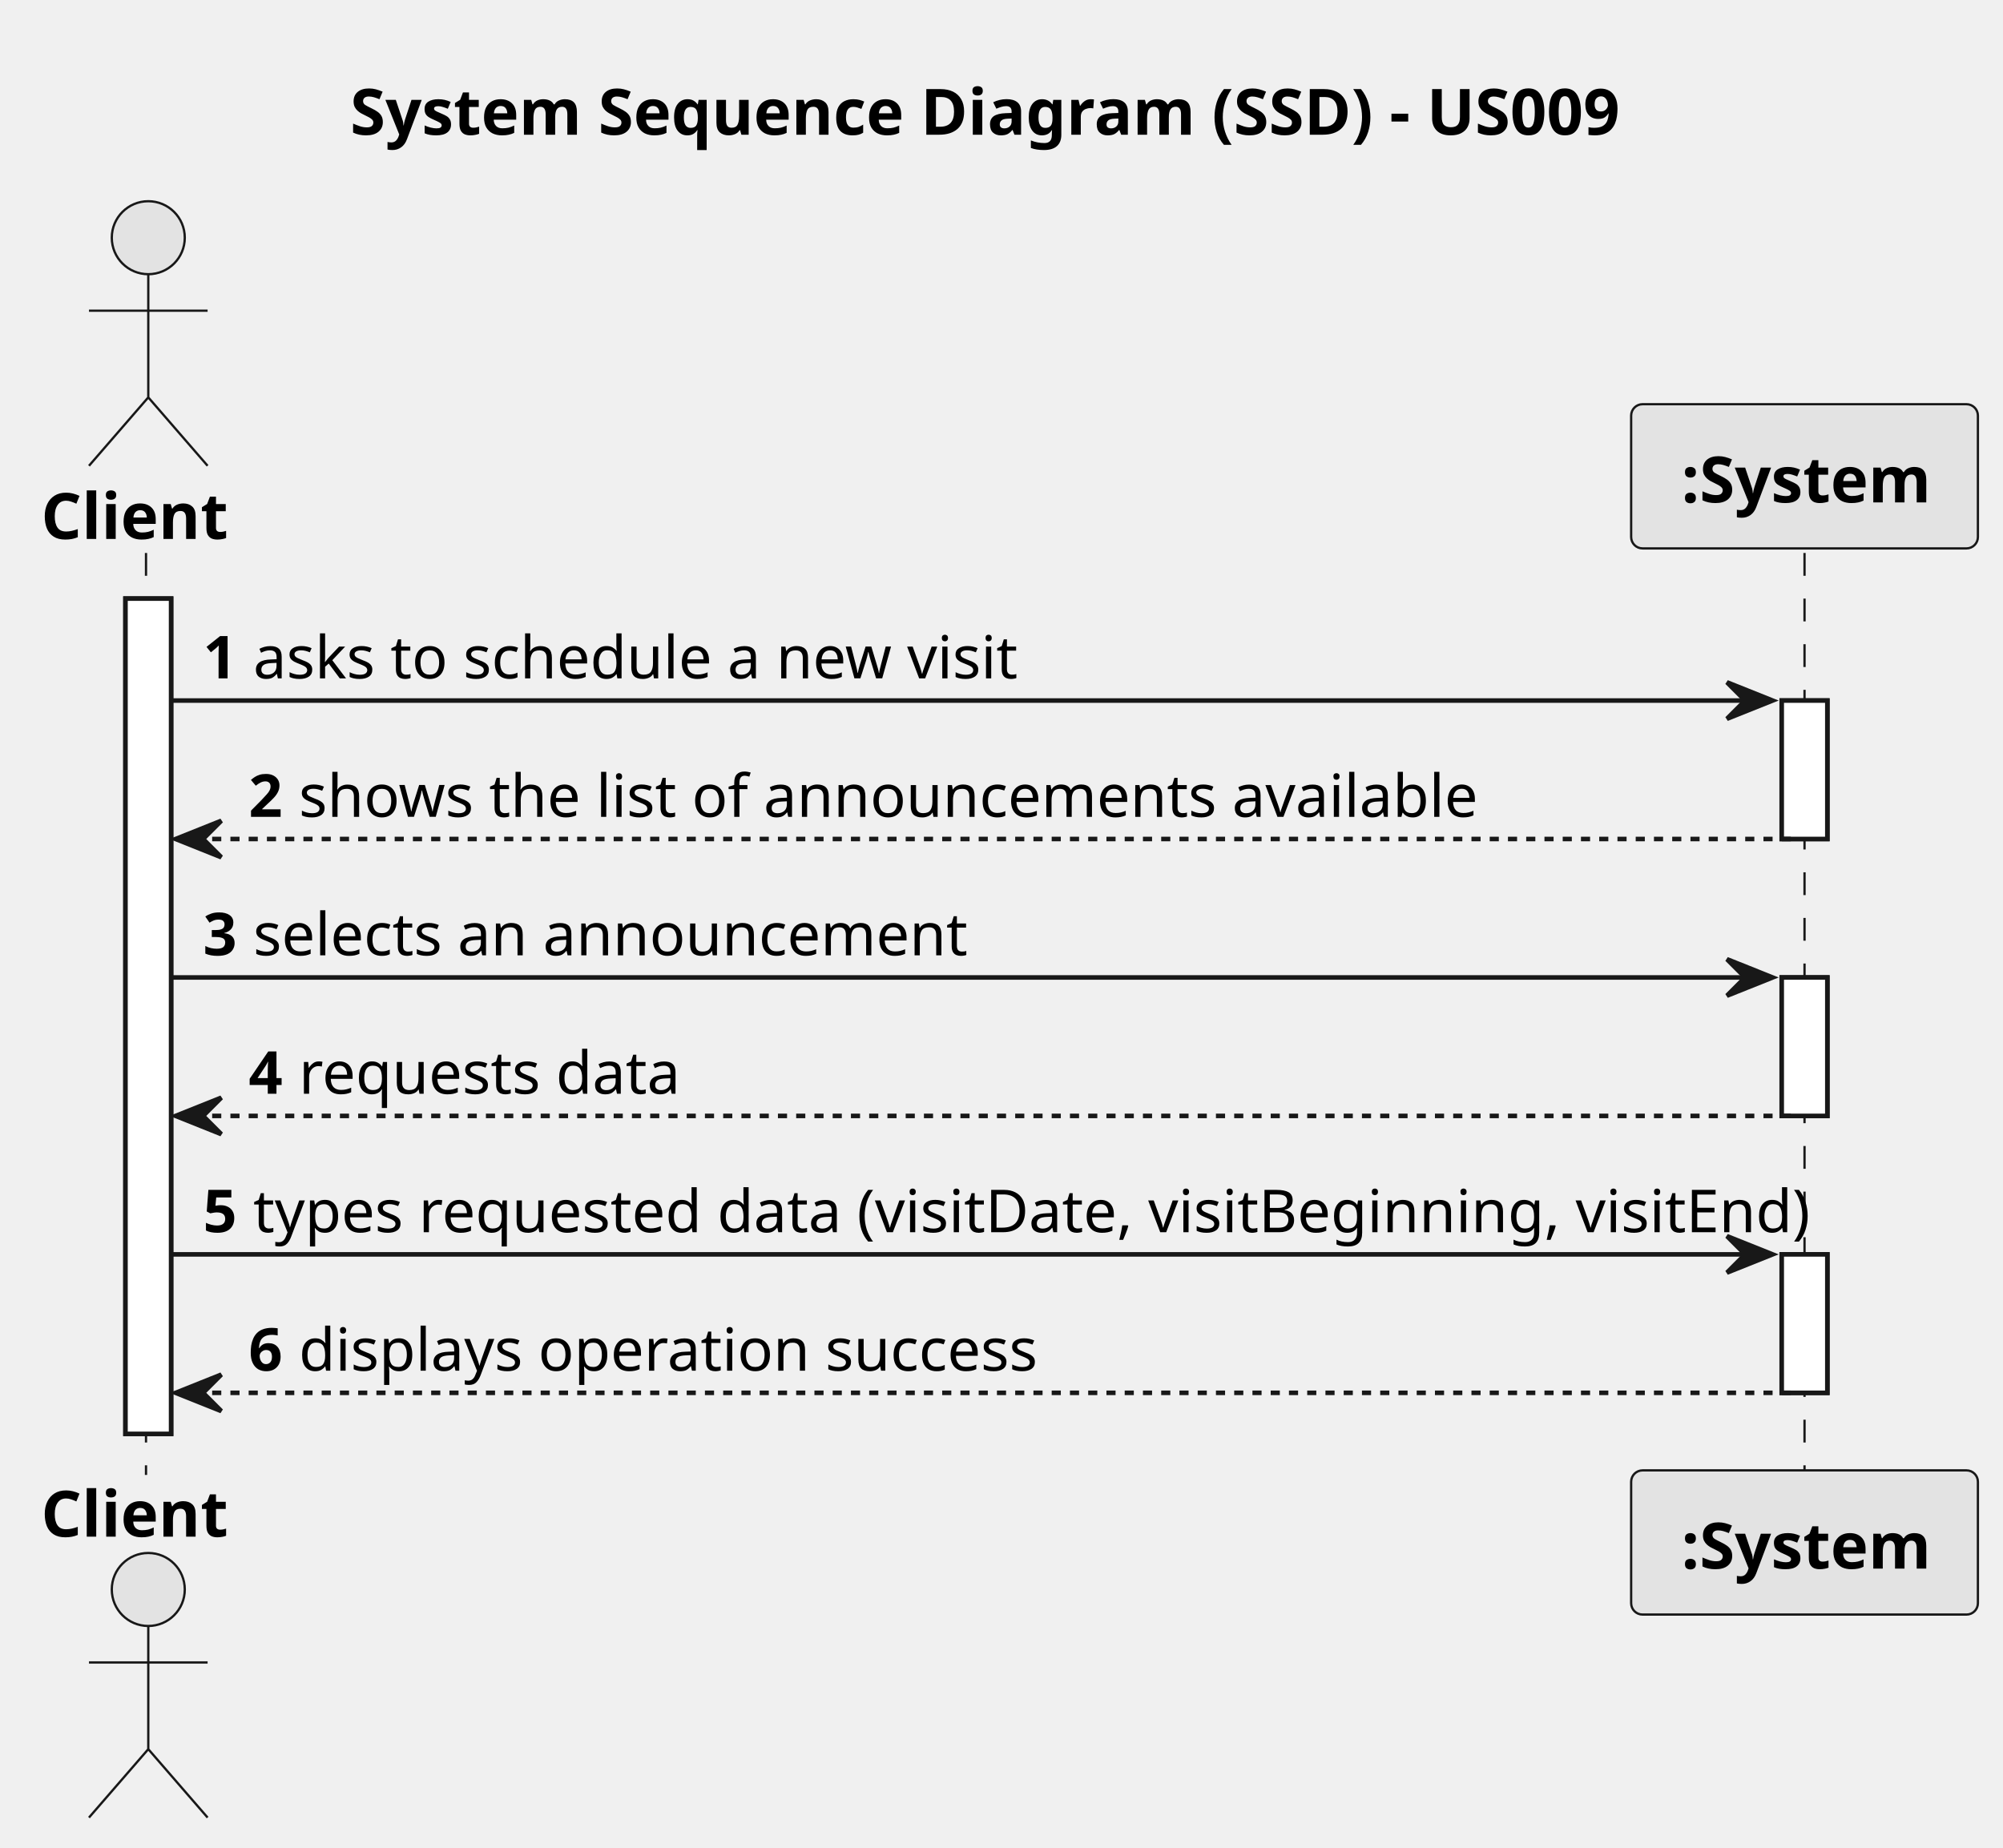
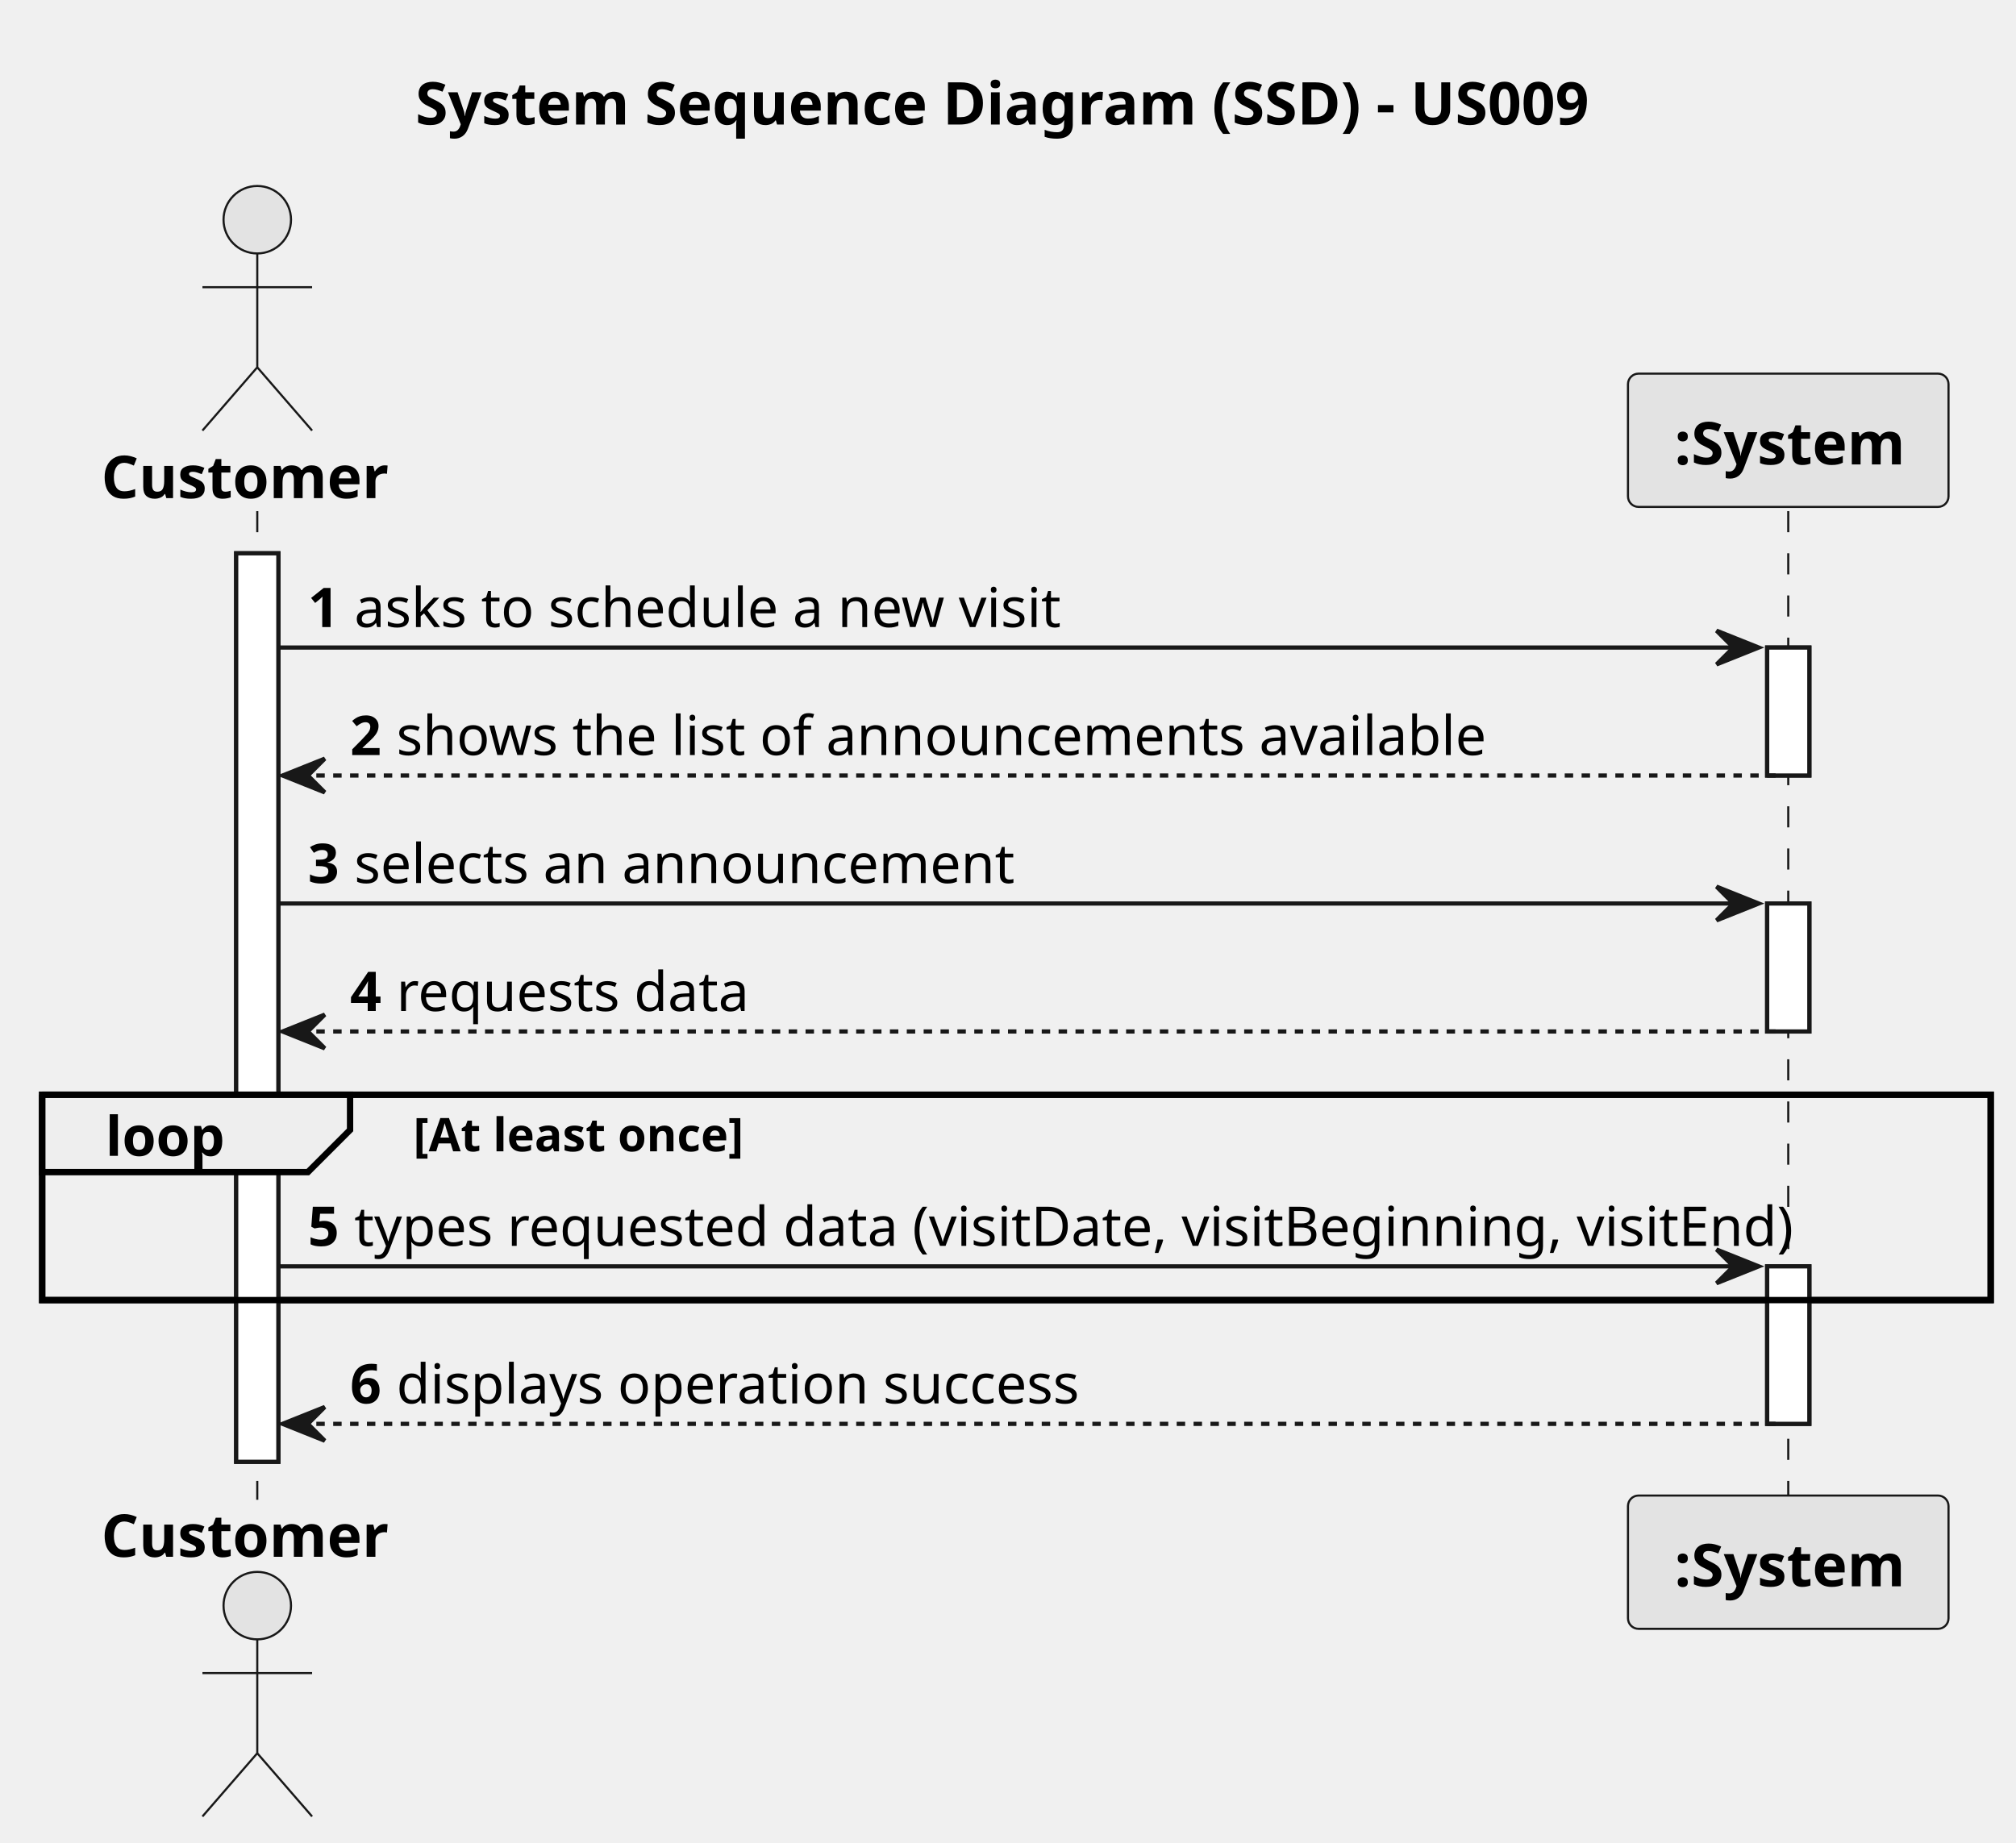
- <svg xmlns="http://www.w3.org/2000/svg" contentStyleType="text/css" height="405px" preserveAspectRatio="none" style="width:439px;height:405px;background:#FFFFFF;" version="1.1" viewBox="0 0 439 405" width="439px" zoomAndPan="magnify">
+ <svg xmlns="http://www.w3.org/2000/svg" contentStyleType="text/css" height="437px" preserveAspectRatio="none" style="width:478px;height:437px;background:#FFFFFF;" version="1.1" viewBox="0 0 478 437" width="478px" zoomAndPan="magnify">
  <defs />
  <g>
-     <text fill="#000000" font-family="sans-serif" font-size="14" font-weight="bold" lengthAdjust="spacing" textLength="284" x="76.75" y="29.533">System Sequence Diagram (SSD) - US009</text>
-     <rect fill="#FFFFFF" height="183.109" style="stroke:#181818;stroke-width:1.0;" width="10" x="27.5" y="131.219" />
-     <rect fill="#FFFFFF" height="30.352" style="stroke:#181818;stroke-width:1.0;" width="10" x="390.5" y="153.57" />
-     <rect fill="#FFFFFF" height="30.352" style="stroke:#181818;stroke-width:1.0;" width="10" x="390.5" y="214.273" />
-     <rect fill="#FFFFFF" height="30.352" style="stroke:#181818;stroke-width:1.0;" width="10" x="390.5" y="274.977" />
-     <line style="stroke:#181818;stroke-width:0.5;stroke-dasharray:5.0,5.0;" x1="32" x2="32" y1="121.219" y2="323.328" />
-     <line style="stroke:#181818;stroke-width:0.5;stroke-dasharray:5.0,5.0;" x1="395.5" x2="395.5" y1="121.219" y2="323.328" />
-     <text fill="#000000" font-family="sans-serif" font-size="14" font-weight="bold" lengthAdjust="spacing" textLength="41" x="9" y="118.143">Client</text>
-     <ellipse cx="32.5" cy="52.109" fill="#E3E3E3" rx="8" ry="8" style="stroke:#181818;stroke-width:0.5;" />
-     <path d="M32.5,60.109 L32.5,87.109 M19.5,68.109 L45.5,68.109 M32.5,87.109 L19.5,102.109 M32.5,87.109 L45.5,102.109 " fill="none" style="stroke:#181818;stroke-width:0.5;" />
-     <text fill="#000000" font-family="sans-serif" font-size="14" font-weight="bold" lengthAdjust="spacing" textLength="41" x="9" y="336.861">Client</text>
-     <ellipse cx="32.5" cy="348.438" fill="#E3E3E3" rx="8" ry="8" style="stroke:#181818;stroke-width:0.5;" />
-     <path d="M32.5,356.438 L32.5,383.438 M19.5,364.438 L45.5,364.438 M32.5,383.438 L19.5,398.438 M32.5,383.438 L45.5,398.438 " fill="none" style="stroke:#181818;stroke-width:0.5;" />
-     <rect fill="#E3E3E3" height="31.609" rx="2.5" ry="2.5" style="stroke:#181818;stroke-width:0.5;" width="76" x="357.5" y="88.609" />
-     <text fill="#000000" font-family="sans-serif" font-size="14" font-weight="bold" lengthAdjust="spacing" textLength="54" x="368.5" y="110.143">:System</text>
-     <rect fill="#E3E3E3" height="31.609" rx="2.5" ry="2.5" style="stroke:#181818;stroke-width:0.5;" width="76" x="357.5" y="322.328" />
-     <text fill="#000000" font-family="sans-serif" font-size="14" font-weight="bold" lengthAdjust="spacing" textLength="54" x="368.5" y="343.861">:System</text>
-     <rect fill="#FFFFFF" height="183.109" style="stroke:#181818;stroke-width:1.0;" width="10" x="27.5" y="131.219" />
-     <rect fill="#FFFFFF" height="30.352" style="stroke:#181818;stroke-width:1.0;" width="10" x="390.5" y="153.57" />
-     <rect fill="#FFFFFF" height="30.352" style="stroke:#181818;stroke-width:1.0;" width="10" x="390.5" y="214.273" />
-     <rect fill="#FFFFFF" height="30.352" style="stroke:#181818;stroke-width:1.0;" width="10" x="390.5" y="274.977" />
-     <polygon fill="#181818" points="378.5,149.57,388.5,153.57,378.5,157.57,382.5,153.57" style="stroke:#181818;stroke-width:1.0;" />
-     <line style="stroke:#181818;stroke-width:1.0;" x1="37.5" x2="384.5" y1="153.57" y2="153.57" />
-     <text fill="#000000" font-family="sans-serif" font-size="13" font-weight="bold" lengthAdjust="spacing" textLength="7" x="44.5" y="148.714">1</text>
-     <text fill="#000000" font-family="sans-serif" font-size="13" lengthAdjust="spacing" textLength="163" x="55.5" y="148.714">asks to schedule a new visit</text>
-     <polygon fill="#181818" points="48.5,179.922,38.5,183.922,48.5,187.922,44.5,183.922" style="stroke:#181818;stroke-width:1.0;" />
-     <line style="stroke:#181818;stroke-width:1.0;stroke-dasharray:2.0,2.0;" x1="42.5" x2="394.5" y1="183.922" y2="183.922" />
-     <text fill="#000000" font-family="sans-serif" font-size="13" font-weight="bold" lengthAdjust="spacing" textLength="7" x="54.5" y="179.065">2</text>
-     <text fill="#000000" font-family="sans-serif" font-size="13" lengthAdjust="spacing" textLength="243" x="65.5" y="179.065">shows the list of announcements available</text>
-     <polygon fill="#181818" points="378.5,210.273,388.5,214.273,378.5,218.273,382.5,214.273" style="stroke:#181818;stroke-width:1.0;" />
-     <line style="stroke:#181818;stroke-width:1.0;" x1="37.5" x2="384.5" y1="214.273" y2="214.273" />
-     <text fill="#000000" font-family="sans-serif" font-size="13" font-weight="bold" lengthAdjust="spacing" textLength="7" x="44.5" y="209.417">3</text>
-     <text fill="#000000" font-family="sans-serif" font-size="13" lengthAdjust="spacing" textLength="149" x="55.5" y="209.417">selects an announcement</text>
-     <polygon fill="#181818" points="48.5,240.625,38.5,244.625,48.5,248.625,44.5,244.625" style="stroke:#181818;stroke-width:1.0;" />
-     <line style="stroke:#181818;stroke-width:1.0;stroke-dasharray:2.0,2.0;" x1="42.5" x2="394.5" y1="244.625" y2="244.625" />
-     <text fill="#000000" font-family="sans-serif" font-size="13" font-weight="bold" lengthAdjust="spacing" textLength="7" x="54.5" y="239.769">4</text>
-     <text fill="#000000" font-family="sans-serif" font-size="13" lengthAdjust="spacing" textLength="79" x="65.5" y="239.769">requests data</text>
-     <polygon fill="#181818" points="378.5,270.977,388.5,274.977,378.5,278.977,382.5,274.977" style="stroke:#181818;stroke-width:1.0;" />
-     <line style="stroke:#181818;stroke-width:1.0;" x1="37.5" x2="384.5" y1="274.977" y2="274.977" />
-     <text fill="#000000" font-family="sans-serif" font-size="13" font-weight="bold" lengthAdjust="spacing" textLength="7" x="44.5" y="270.12">5</text>
-     <text fill="#000000" font-family="sans-serif" font-size="13" lengthAdjust="spacing" textLength="323" x="55.5" y="270.12">types requested data (visitDate, visitBeginning, visitEnd)</text>
-     <polygon fill="#181818" points="48.5,301.328,38.5,305.328,48.5,309.328,44.5,305.328" style="stroke:#181818;stroke-width:1.0;" />
-     <line style="stroke:#181818;stroke-width:1.0;stroke-dasharray:2.0,2.0;" x1="42.5" x2="394.5" y1="305.328" y2="305.328" />
-     <text fill="#000000" font-family="sans-serif" font-size="13" font-weight="bold" lengthAdjust="spacing" textLength="7" x="54.5" y="300.472">6</text>
-     <text fill="#000000" font-family="sans-serif" font-size="13" lengthAdjust="spacing" textLength="158" x="65.5" y="300.472">displays operation success</text>
+     <text fill="#000000" font-family="sans-serif" font-size="14" font-weight="bold" lengthAdjust="spacing" textLength="284" x="98.5" y="29.533">System Sequence Diagram (SSD) - US009</text>
+     <rect fill="#FFFFFF" height="215.461" style="stroke:#181818;stroke-width:1.0;" width="10" x="56" y="131.219" />
+     <rect fill="#FFFFFF" height="30.352" style="stroke:#181818;stroke-width:1.0;" width="10" x="419" y="153.57" />
+     <rect fill="#FFFFFF" height="30.352" style="stroke:#181818;stroke-width:1.0;" width="10" x="419" y="214.273" />
+     <rect fill="#FFFFFF" height="37.352" style="stroke:#181818;stroke-width:1.0;" width="10" x="419" y="300.328" />
+     <rect fill="none" height="48.703" style="stroke:#000000;stroke-width:1.5;" width="462" x="10" y="259.625" />
+     <line style="stroke:#181818;stroke-width:0.5;stroke-dasharray:5.0,5.0;" x1="61" x2="61" y1="121.219" y2="355.68" />
+     <line style="stroke:#181818;stroke-width:0.5;stroke-dasharray:5.0,5.0;" x1="424" x2="424" y1="121.219" y2="355.68" />
+     <text fill="#000000" font-family="sans-serif" font-size="14" font-weight="bold" lengthAdjust="spacing" textLength="68" x="24" y="118.143">Customer</text>
+     <ellipse cx="61" cy="52.109" fill="#E3E3E3" rx="8" ry="8" style="stroke:#181818;stroke-width:0.5;" />
+     <path d="M61,60.109 L61,87.109 M48,68.109 L74,68.109 M61,87.109 L48,102.109 M61,87.109 L74,102.109 " fill="none" style="stroke:#181818;stroke-width:0.5;" />
+     <text fill="#000000" font-family="sans-serif" font-size="14" font-weight="bold" lengthAdjust="spacing" textLength="68" x="24" y="369.213">Customer</text>
+     <ellipse cx="61" cy="380.789" fill="#E3E3E3" rx="8" ry="8" style="stroke:#181818;stroke-width:0.5;" />
+     <path d="M61,388.789 L61,415.789 M48,396.789 L74,396.789 M61,415.789 L48,430.789 M61,415.789 L74,430.789 " fill="none" style="stroke:#181818;stroke-width:0.5;" />
+     <rect fill="#E3E3E3" height="31.609" rx="2.5" ry="2.5" style="stroke:#181818;stroke-width:0.5;" width="76" x="386" y="88.609" />
+     <text fill="#000000" font-family="sans-serif" font-size="14" font-weight="bold" lengthAdjust="spacing" textLength="54" x="397" y="110.143">:System</text>
+     <rect fill="#E3E3E3" height="31.609" rx="2.5" ry="2.5" style="stroke:#181818;stroke-width:0.5;" width="76" x="386" y="354.68" />
+     <text fill="#000000" font-family="sans-serif" font-size="14" font-weight="bold" lengthAdjust="spacing" textLength="54" x="397" y="376.213">:System</text>
+     <rect fill="#FFFFFF" height="215.461" style="stroke:#181818;stroke-width:1.0;" width="10" x="56" y="131.219" />
+     <rect fill="#FFFFFF" height="30.352" style="stroke:#181818;stroke-width:1.0;" width="10" x="419" y="153.57" />
+     <rect fill="#FFFFFF" height="30.352" style="stroke:#181818;stroke-width:1.0;" width="10" x="419" y="214.273" />
+     <rect fill="#FFFFFF" height="37.352" style="stroke:#181818;stroke-width:1.0;" width="10" x="419" y="300.328" />
+     <polygon fill="#181818" points="407,149.57,417,153.57,407,157.57,411,153.57" style="stroke:#181818;stroke-width:1.0;" />
+     <line style="stroke:#181818;stroke-width:1.0;" x1="66" x2="413" y1="153.57" y2="153.57" />
+     <text fill="#000000" font-family="sans-serif" font-size="13" font-weight="bold" lengthAdjust="spacing" textLength="7" x="73" y="148.714">1</text>
+     <text fill="#000000" font-family="sans-serif" font-size="13" lengthAdjust="spacing" textLength="163" x="84" y="148.714">asks to schedule a new visit</text>
+     <polygon fill="#181818" points="77,179.922,67,183.922,77,187.922,73,183.922" style="stroke:#181818;stroke-width:1.0;" />
+     <line style="stroke:#181818;stroke-width:1.0;stroke-dasharray:2.0,2.0;" x1="71" x2="423" y1="183.922" y2="183.922" />
+     <text fill="#000000" font-family="sans-serif" font-size="13" font-weight="bold" lengthAdjust="spacing" textLength="7" x="83" y="179.065">2</text>
+     <text fill="#000000" font-family="sans-serif" font-size="13" lengthAdjust="spacing" textLength="243" x="94" y="179.065">shows the list of announcements available</text>
+     <polygon fill="#181818" points="407,210.273,417,214.273,407,218.273,411,214.273" style="stroke:#181818;stroke-width:1.0;" />
+     <line style="stroke:#181818;stroke-width:1.0;" x1="66" x2="413" y1="214.273" y2="214.273" />
+     <text fill="#000000" font-family="sans-serif" font-size="13" font-weight="bold" lengthAdjust="spacing" textLength="7" x="73" y="209.417">3</text>
+     <text fill="#000000" font-family="sans-serif" font-size="13" lengthAdjust="spacing" textLength="149" x="84" y="209.417">selects an announcement</text>
+     <polygon fill="#181818" points="77,240.625,67,244.625,77,248.625,73,244.625" style="stroke:#181818;stroke-width:1.0;" />
+     <line style="stroke:#181818;stroke-width:1.0;stroke-dasharray:2.0,2.0;" x1="71" x2="423" y1="244.625" y2="244.625" />
+     <text fill="#000000" font-family="sans-serif" font-size="13" font-weight="bold" lengthAdjust="spacing" textLength="7" x="83" y="239.769">4</text>
+     <text fill="#000000" font-family="sans-serif" font-size="13" lengthAdjust="spacing" textLength="79" x="94" y="239.769">requests data</text>
+     <path d="M10,259.625 L83,259.625 L83,267.977 L73,277.977 L10,277.977 L10,259.625 " fill="#EEEEEE" style="stroke:#000000;stroke-width:1.5;" />
+     <rect fill="none" height="48.703" style="stroke:#000000;stroke-width:1.5;" width="462" x="10" y="259.625" />
+     <text fill="#000000" font-family="sans-serif" font-size="13" font-weight="bold" lengthAdjust="spacing" textLength="28" x="25" y="274.12">loop</text>
+     <text fill="#000000" font-family="sans-serif" font-size="11" font-weight="bold" lengthAdjust="spacing" textLength="80" x="98" y="273.044">[At least once]</text>
+     <polygon fill="#181818" points="407,296.328,417,300.328,407,304.328,411,300.328" style="stroke:#181818;stroke-width:1.0;" />
+     <line style="stroke:#181818;stroke-width:1.0;" x1="66" x2="413" y1="300.328" y2="300.328" />
+     <text fill="#000000" font-family="sans-serif" font-size="13" font-weight="bold" lengthAdjust="spacing" textLength="7" x="73" y="295.472">5</text>
+     <text fill="#000000" font-family="sans-serif" font-size="13" lengthAdjust="spacing" textLength="323" x="84" y="295.472">types requested data (visitDate, visitBeginning, visitEnd)</text>
+     <polygon fill="#181818" points="77,333.68,67,337.68,77,341.68,73,337.68" style="stroke:#181818;stroke-width:1.0;" />
+     <line style="stroke:#181818;stroke-width:1.0;stroke-dasharray:2.0,2.0;" x1="71" x2="423" y1="337.68" y2="337.68" />
+     <text fill="#000000" font-family="sans-serif" font-size="13" font-weight="bold" lengthAdjust="spacing" textLength="7" x="83" y="332.823">6</text>
+     <text fill="#000000" font-family="sans-serif" font-size="13" lengthAdjust="spacing" textLength="158" x="94" y="332.823">displays operation success</text>
  </g>
</svg>
